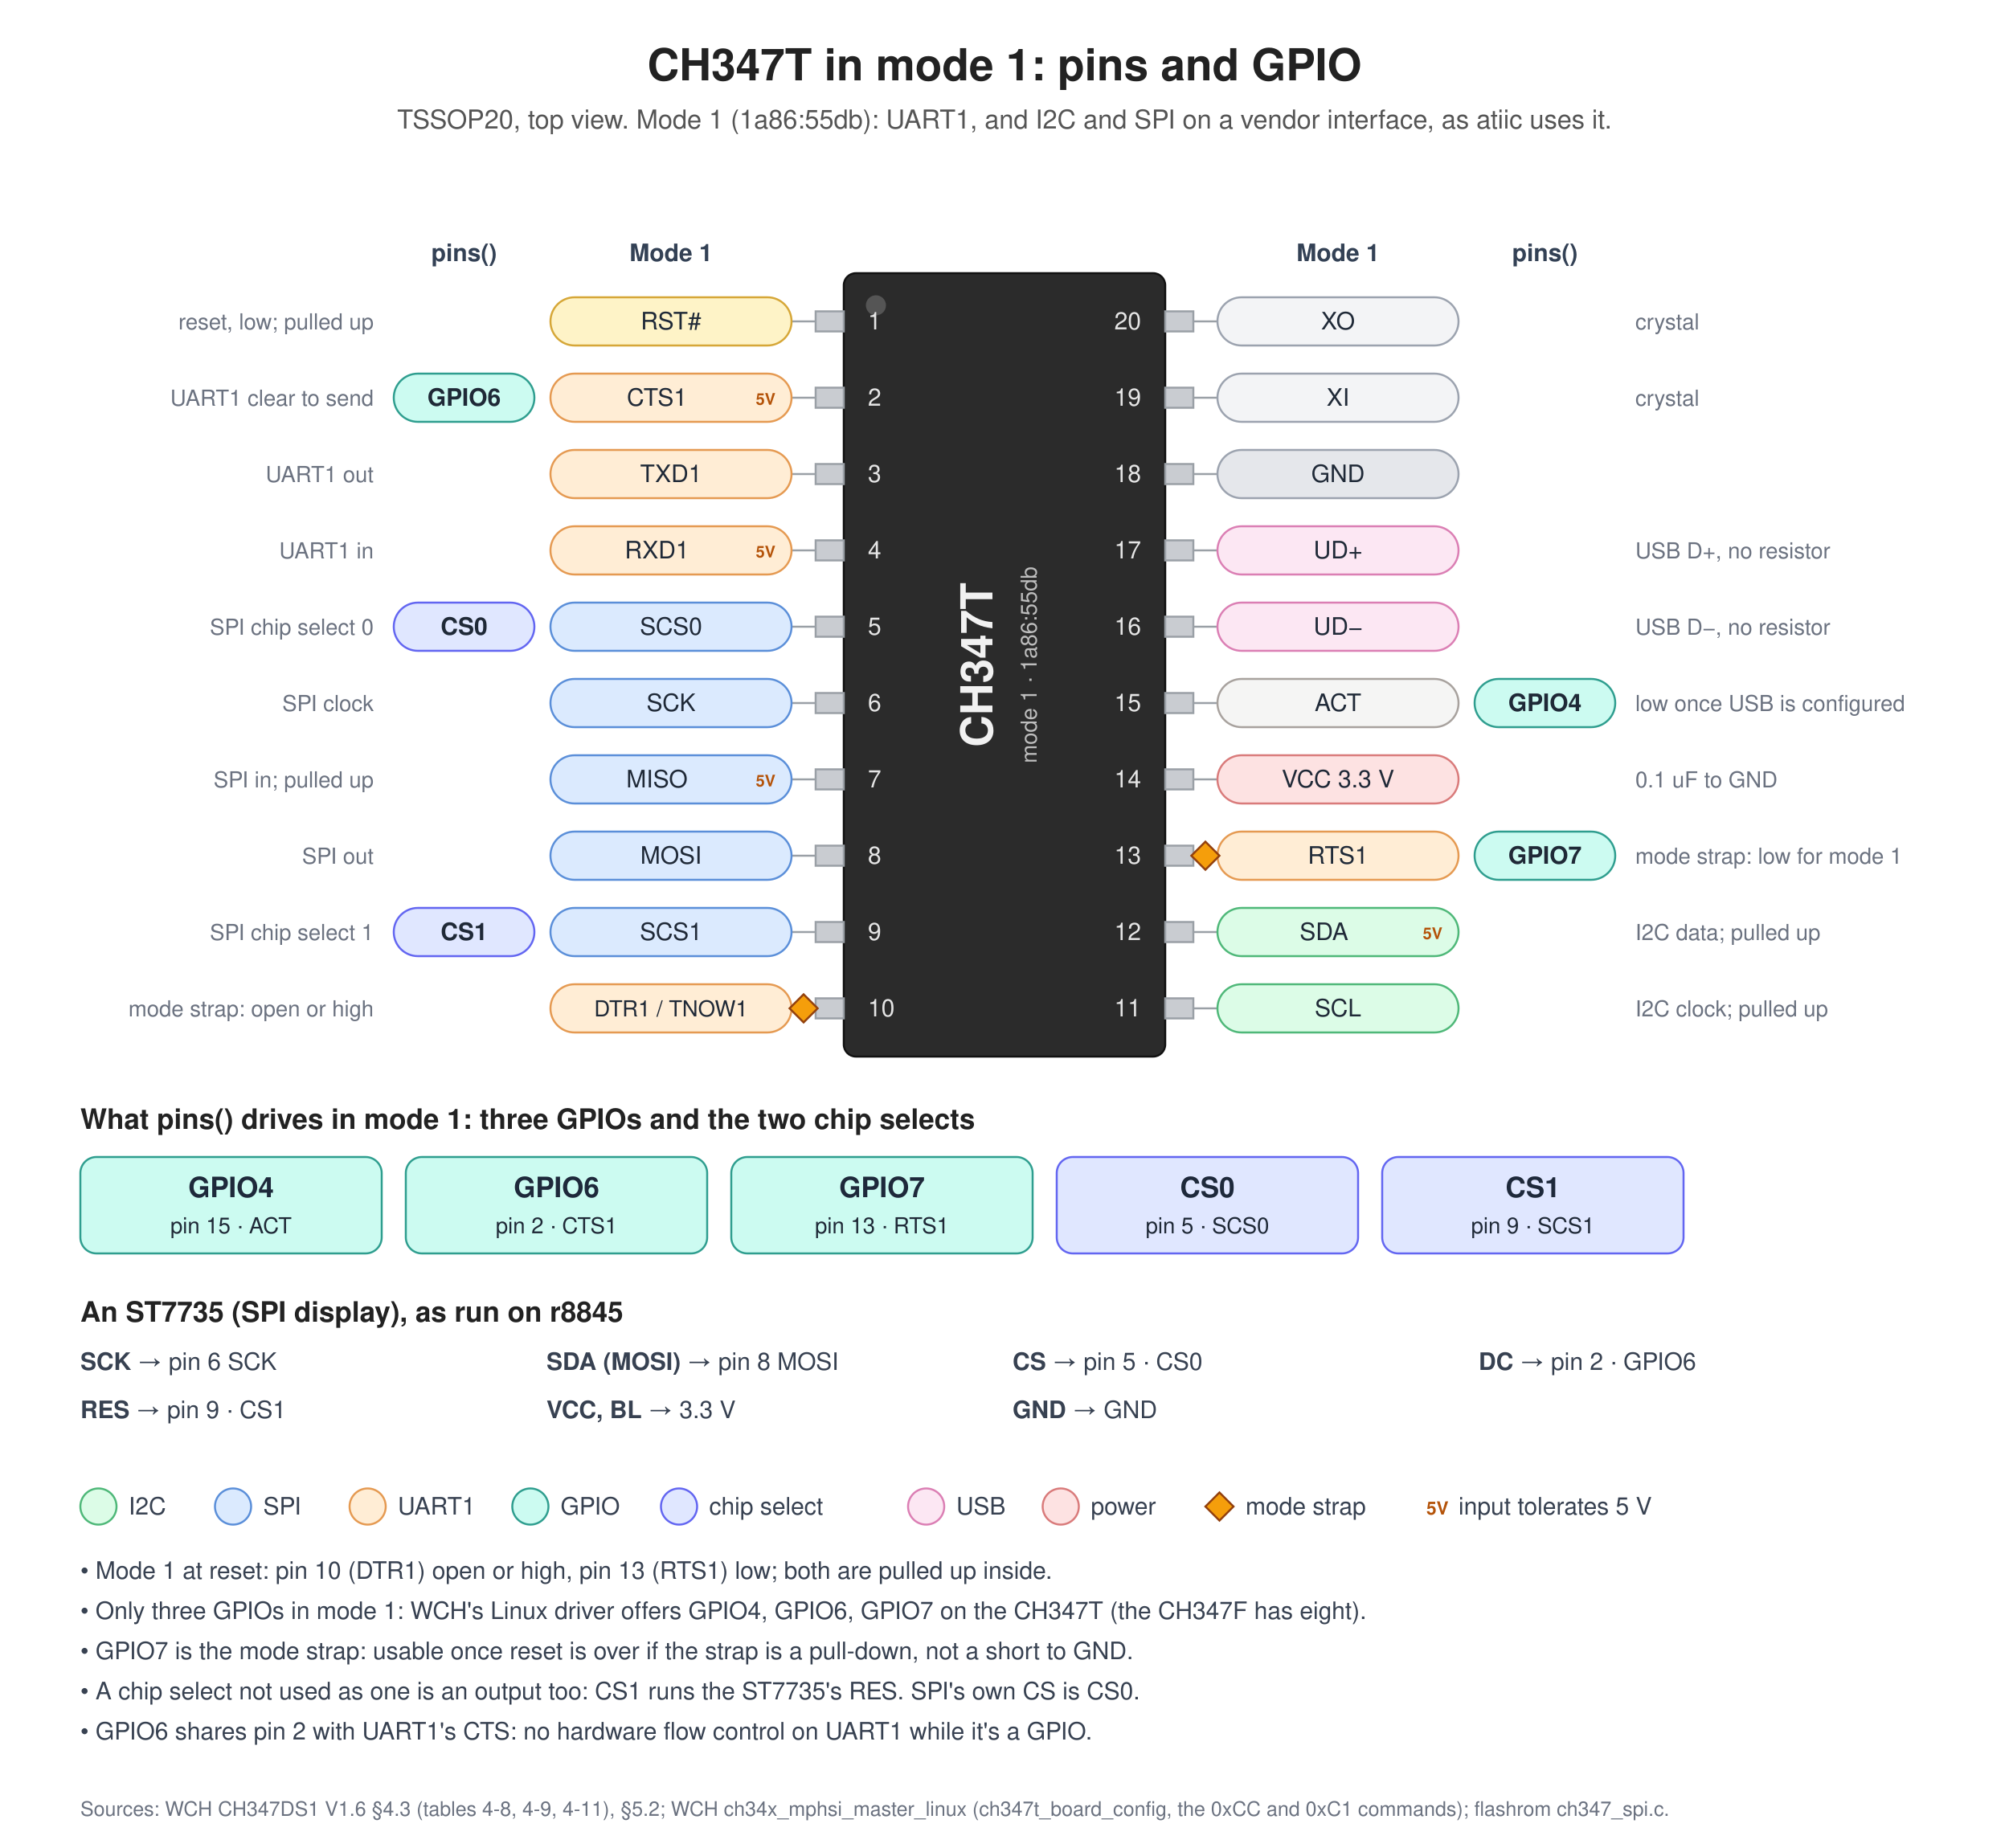
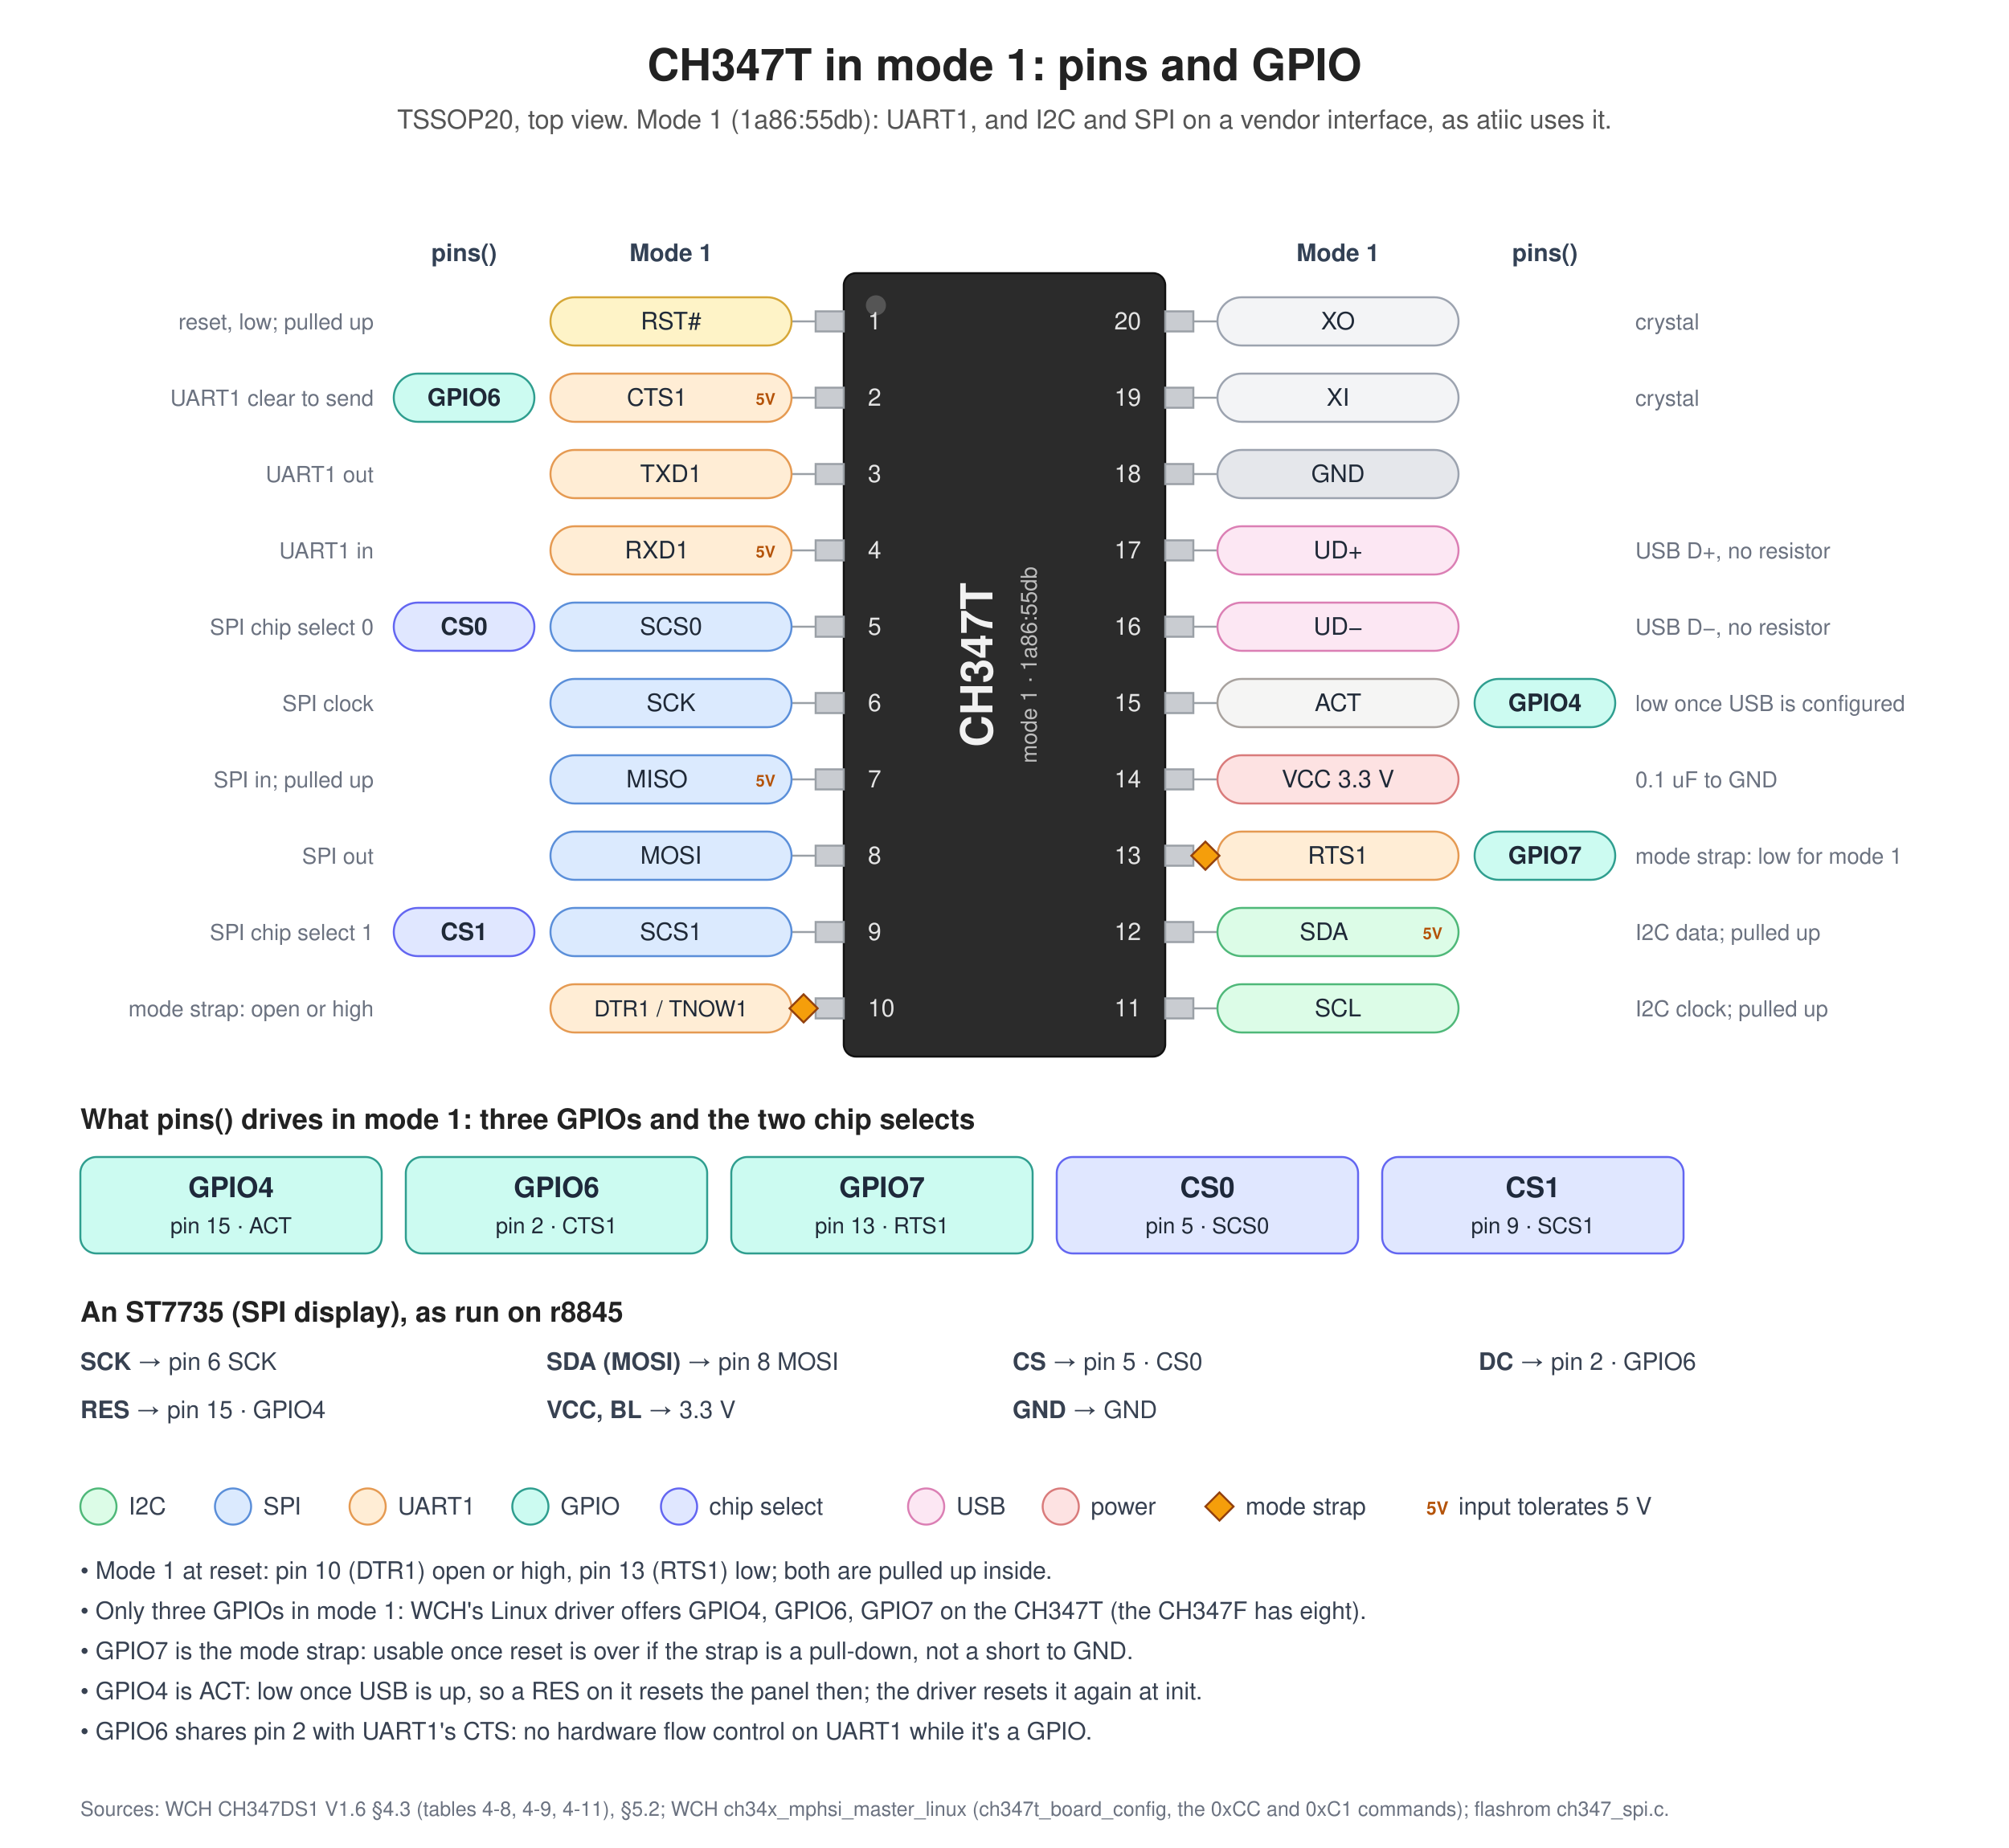
<svg xmlns="http://www.w3.org/2000/svg" viewBox="0 0 1000 920" width="1000" height="920" font-family="Helvetica, Arial, sans-serif">
  <rect width="1000" height="920" fill="#ffffff" />
  <text x="500.0" y="40" text-anchor="middle" font-size="22" font-weight="bold" fill="#222">CH347T in mode 1: pins and GPIO</text>
  <text x="500.0" y="64" text-anchor="middle" font-size="13" fill="#555">TSSOP20, top view. Mode 1 (1a86:55db): UART1, and I2C and SPI on a vendor interface, as atiic uses it.</text>
  <text x="334.0" y="130" text-anchor="middle" font-size="12" font-weight="bold" fill="#334155">Mode 1</text>
  <text x="231.0" y="130" text-anchor="middle" font-size="12" font-weight="bold" fill="#334155">pins()</text>
  <text x="666.0" y="130" text-anchor="middle" font-size="12" font-weight="bold" fill="#334155">Mode 1</text>
  <text x="769.0" y="130" text-anchor="middle" font-size="12" font-weight="bold" fill="#334155">pins()</text>
  <rect x="420" y="136" width="160" height="390" rx="6" fill="#2b2b2b" stroke="#111" />
  <circle cx="436" cy="152" r="5" fill="#555" />
  <text transform="translate(494.0 331.0) rotate(-90)" text-anchor="middle" font-size="22" font-weight="bold" fill="#f1f1f1">CH347T</text>
  <text transform="translate(516.0 331.0) rotate(-90)" text-anchor="middle" font-size="11" fill="#bdbdbd">mode 1 · 1a86:55db</text>
  <rect x="406" y="155" width="14" height="10" fill="#c9ccd1" stroke="#9aa0a6" />
  <text x="432" y="164" font-size="12" fill="#e5e5e5">1</text>
  <line x1="406" y1="160" x2="394" y2="160" stroke="#9aa0a6" />
  <rect x="274" y="148" width="120" height="24" rx="12" fill="#fef3c7" stroke="#d6a738" />
  <text x="334.0" y="164" text-anchor="middle" font-size="12" fill="#1f2937">RST#</text>
  <text x="186" y="164" text-anchor="end" font-size="11" fill="#6b7280">reset, low; pulled up</text>
  <rect x="406" y="193" width="14" height="10" fill="#c9ccd1" stroke="#9aa0a6" />
  <text x="432" y="202" font-size="12" fill="#e5e5e5">2</text>
  <line x1="406" y1="198" x2="394" y2="198" stroke="#9aa0a6" />
  <rect x="274" y="186" width="120" height="24" rx="12" fill="#ffedd5" stroke="#e59a52" />
  <text x="327.0" y="202" text-anchor="middle" font-size="12" fill="#1f2937">CTS1</text>
  <text x="386" y="201.5" text-anchor="end" font-size="8" font-weight="bold" fill="#b45309">5V</text>
  <rect x="196" y="186" width="70" height="24" rx="12" fill="#ccfbf1" stroke="#2f9e8f" />
  <text x="231.0" y="202" text-anchor="middle" font-size="12" font-weight="bold" fill="#1f2937">GPIO6</text>
  <text x="186" y="202" text-anchor="end" font-size="11" fill="#6b7280">UART1 clear to send</text>
  <rect x="406" y="231" width="14" height="10" fill="#c9ccd1" stroke="#9aa0a6" />
  <text x="432" y="240" font-size="12" fill="#e5e5e5">3</text>
  <line x1="406" y1="236" x2="394" y2="236" stroke="#9aa0a6" />
  <rect x="274" y="224" width="120" height="24" rx="12" fill="#ffedd5" stroke="#e59a52" />
  <text x="334.0" y="240" text-anchor="middle" font-size="12" fill="#1f2937">TXD1</text>
  <text x="186" y="240" text-anchor="end" font-size="11" fill="#6b7280">UART1 out</text>
  <rect x="406" y="269" width="14" height="10" fill="#c9ccd1" stroke="#9aa0a6" />
  <text x="432" y="278" font-size="12" fill="#e5e5e5">4</text>
  <line x1="406" y1="274" x2="394" y2="274" stroke="#9aa0a6" />
  <rect x="274" y="262" width="120" height="24" rx="12" fill="#ffedd5" stroke="#e59a52" />
  <text x="327.0" y="278" text-anchor="middle" font-size="12" fill="#1f2937">RXD1</text>
  <text x="386" y="277.5" text-anchor="end" font-size="8" font-weight="bold" fill="#b45309">5V</text>
  <text x="186" y="278" text-anchor="end" font-size="11" fill="#6b7280">UART1 in</text>
  <rect x="406" y="307" width="14" height="10" fill="#c9ccd1" stroke="#9aa0a6" />
  <text x="432" y="316" font-size="12" fill="#e5e5e5">5</text>
  <line x1="406" y1="312" x2="394" y2="312" stroke="#9aa0a6" />
  <rect x="274" y="300" width="120" height="24" rx="12" fill="#dbeafe" stroke="#5b8fd9" />
  <text x="334.0" y="316" text-anchor="middle" font-size="12" fill="#1f2937">SCS0</text>
  <rect x="196" y="300" width="70" height="24" rx="12" fill="#e0e7ff" stroke="#6366f1" />
  <text x="231.0" y="316" text-anchor="middle" font-size="12" font-weight="bold" fill="#1f2937">CS0</text>
  <text x="186" y="316" text-anchor="end" font-size="11" fill="#6b7280">SPI chip select 0</text>
  <rect x="406" y="345" width="14" height="10" fill="#c9ccd1" stroke="#9aa0a6" />
  <text x="432" y="354" font-size="12" fill="#e5e5e5">6</text>
  <line x1="406" y1="350" x2="394" y2="350" stroke="#9aa0a6" />
  <rect x="274" y="338" width="120" height="24" rx="12" fill="#dbeafe" stroke="#5b8fd9" />
  <text x="334.0" y="354" text-anchor="middle" font-size="12" fill="#1f2937">SCK</text>
  <text x="186" y="354" text-anchor="end" font-size="11" fill="#6b7280">SPI clock</text>
  <rect x="406" y="383" width="14" height="10" fill="#c9ccd1" stroke="#9aa0a6" />
  <text x="432" y="392" font-size="12" fill="#e5e5e5">7</text>
  <line x1="406" y1="388" x2="394" y2="388" stroke="#9aa0a6" />
  <rect x="274" y="376" width="120" height="24" rx="12" fill="#dbeafe" stroke="#5b8fd9" />
  <text x="327.0" y="392" text-anchor="middle" font-size="12" fill="#1f2937">MISO</text>
  <text x="386" y="391.5" text-anchor="end" font-size="8" font-weight="bold" fill="#b45309">5V</text>
  <text x="186" y="392" text-anchor="end" font-size="11" fill="#6b7280">SPI in; pulled up</text>
  <rect x="406" y="421" width="14" height="10" fill="#c9ccd1" stroke="#9aa0a6" />
  <text x="432" y="430" font-size="12" fill="#e5e5e5">8</text>
  <line x1="406" y1="426" x2="394" y2="426" stroke="#9aa0a6" />
  <rect x="274" y="414" width="120" height="24" rx="12" fill="#dbeafe" stroke="#5b8fd9" />
  <text x="334.0" y="430" text-anchor="middle" font-size="12" fill="#1f2937">MOSI</text>
  <text x="186" y="430" text-anchor="end" font-size="11" fill="#6b7280">SPI out</text>
  <rect x="406" y="459" width="14" height="10" fill="#c9ccd1" stroke="#9aa0a6" />
  <text x="432" y="468" font-size="12" fill="#e5e5e5">9</text>
  <line x1="406" y1="464" x2="394" y2="464" stroke="#9aa0a6" />
  <rect x="274" y="452" width="120" height="24" rx="12" fill="#dbeafe" stroke="#5b8fd9" />
  <text x="334.0" y="468" text-anchor="middle" font-size="12" fill="#1f2937">SCS1</text>
  <rect x="196" y="452" width="70" height="24" rx="12" fill="#e0e7ff" stroke="#6366f1" />
  <text x="231.0" y="468" text-anchor="middle" font-size="12" font-weight="bold" fill="#1f2937">CS1</text>
  <text x="186" y="468" text-anchor="end" font-size="11" fill="#6b7280">SPI chip select 1</text>
  <rect x="406" y="497" width="14" height="10" fill="#c9ccd1" stroke="#9aa0a6" />
  <text x="432" y="506" font-size="12" fill="#e5e5e5">10</text>
  <line x1="406" y1="502" x2="394" y2="502" stroke="#9aa0a6" />
  <rect x="274" y="490" width="120" height="24" rx="12" fill="#ffedd5" stroke="#e59a52" />
  <text x="334.0" y="506" text-anchor="middle" font-size="11" fill="#1f2937">DTR1 / TNOW1</text>
  <text x="186" y="506" text-anchor="end" font-size="11" fill="#6b7280">mode strap: open or high</text>
  <path d="M400 495 L407 502 L400 509 L393 502 Z" fill="#f59e0b" stroke="#92400e" />
  <rect x="580" y="497" width="14" height="10" fill="#c9ccd1" stroke="#9aa0a6" />
  <text x="568" y="506" text-anchor="end" font-size="12" fill="#e5e5e5">11</text>
  <line x1="594" y1="502" x2="606" y2="502" stroke="#9aa0a6" />
  <rect x="606" y="490" width="120" height="24" rx="12" fill="#dcfce7" stroke="#4fb879" />
  <text x="666.0" y="506" text-anchor="middle" font-size="12" fill="#1f2937">SCL</text>
  <text x="814" y="506" font-size="11" fill="#6b7280">I2C clock; pulled up</text>
  <rect x="580" y="459" width="14" height="10" fill="#c9ccd1" stroke="#9aa0a6" />
  <text x="568" y="468" text-anchor="end" font-size="12" fill="#e5e5e5">12</text>
  <line x1="594" y1="464" x2="606" y2="464" stroke="#9aa0a6" />
  <rect x="606" y="452" width="120" height="24" rx="12" fill="#dcfce7" stroke="#4fb879" />
  <text x="659.0" y="468" text-anchor="middle" font-size="12" fill="#1f2937">SDA</text>
  <text x="718" y="467.5" text-anchor="end" font-size="8" font-weight="bold" fill="#b45309">5V</text>
  <text x="814" y="468" font-size="11" fill="#6b7280">I2C data; pulled up</text>
  <rect x="580" y="421" width="14" height="10" fill="#c9ccd1" stroke="#9aa0a6" />
  <text x="568" y="430" text-anchor="end" font-size="12" fill="#e5e5e5">13</text>
  <line x1="594" y1="426" x2="606" y2="426" stroke="#9aa0a6" />
  <rect x="606" y="414" width="120" height="24" rx="12" fill="#ffedd5" stroke="#e59a52" />
  <text x="666.0" y="430" text-anchor="middle" font-size="12" fill="#1f2937">RTS1</text>
  <rect x="734" y="414" width="70" height="24" rx="12" fill="#ccfbf1" stroke="#2f9e8f" />
  <text x="769.0" y="430" text-anchor="middle" font-size="12" font-weight="bold" fill="#1f2937">GPIO7</text>
  <text x="814" y="430" font-size="11" fill="#6b7280">mode strap: low for mode 1</text>
  <path d="M600 419 L607 426 L600 433 L593 426 Z" fill="#f59e0b" stroke="#92400e" />
  <rect x="580" y="383" width="14" height="10" fill="#c9ccd1" stroke="#9aa0a6" />
  <text x="568" y="392" text-anchor="end" font-size="12" fill="#e5e5e5">14</text>
  <line x1="594" y1="388" x2="606" y2="388" stroke="#9aa0a6" />
  <rect x="606" y="376" width="120" height="24" rx="12" fill="#fde2e2" stroke="#d97b7b" />
  <text x="666.0" y="392" text-anchor="middle" font-size="12" fill="#1f2937">VCC 3.3 V</text>
  <text x="814" y="392" font-size="11" fill="#6b7280">0.1 uF to GND</text>
  <rect x="580" y="345" width="14" height="10" fill="#c9ccd1" stroke="#9aa0a6" />
  <text x="568" y="354" text-anchor="end" font-size="12" fill="#e5e5e5">15</text>
  <line x1="594" y1="350" x2="606" y2="350" stroke="#9aa0a6" />
  <rect x="606" y="338" width="120" height="24" rx="12" fill="#f5f5f4" stroke="#a8a29e" />
  <text x="666.0" y="354" text-anchor="middle" font-size="12" fill="#1f2937">ACT</text>
  <rect x="734" y="338" width="70" height="24" rx="12" fill="#ccfbf1" stroke="#2f9e8f" />
  <text x="769.0" y="354" text-anchor="middle" font-size="12" font-weight="bold" fill="#1f2937">GPIO4</text>
  <text x="814" y="354" font-size="11" fill="#6b7280">low once USB is configured</text>
  <rect x="580" y="307" width="14" height="10" fill="#c9ccd1" stroke="#9aa0a6" />
  <text x="568" y="316" text-anchor="end" font-size="12" fill="#e5e5e5">16</text>
  <line x1="594" y1="312" x2="606" y2="312" stroke="#9aa0a6" />
  <rect x="606" y="300" width="120" height="24" rx="12" fill="#fce7f3" stroke="#db7fb4" />
  <text x="666.0" y="316" text-anchor="middle" font-size="12" fill="#1f2937">UD−</text>
  <text x="814" y="316" font-size="11" fill="#6b7280">USB D−, no resistor</text>
  <rect x="580" y="269" width="14" height="10" fill="#c9ccd1" stroke="#9aa0a6" />
  <text x="568" y="278" text-anchor="end" font-size="12" fill="#e5e5e5">17</text>
  <line x1="594" y1="274" x2="606" y2="274" stroke="#9aa0a6" />
  <rect x="606" y="262" width="120" height="24" rx="12" fill="#fce7f3" stroke="#db7fb4" />
  <text x="666.0" y="278" text-anchor="middle" font-size="12" fill="#1f2937">UD+</text>
  <text x="814" y="278" font-size="11" fill="#6b7280">USB D+, no resistor</text>
  <rect x="580" y="231" width="14" height="10" fill="#c9ccd1" stroke="#9aa0a6" />
  <text x="568" y="240" text-anchor="end" font-size="12" fill="#e5e5e5">18</text>
  <line x1="594" y1="236" x2="606" y2="236" stroke="#9aa0a6" />
  <rect x="606" y="224" width="120" height="24" rx="12" fill="#e5e7eb" stroke="#9ca3af" />
  <text x="666.0" y="240" text-anchor="middle" font-size="12" fill="#1f2937">GND</text>
  <rect x="580" y="193" width="14" height="10" fill="#c9ccd1" stroke="#9aa0a6" />
  <text x="568" y="202" text-anchor="end" font-size="12" fill="#e5e5e5">19</text>
  <line x1="594" y1="198" x2="606" y2="198" stroke="#9aa0a6" />
  <rect x="606" y="186" width="120" height="24" rx="12" fill="#f3f4f6" stroke="#9ca3af" />
  <text x="666.0" y="202" text-anchor="middle" font-size="12" fill="#1f2937">XI</text>
  <text x="814" y="202" font-size="11" fill="#6b7280">crystal</text>
  <rect x="580" y="155" width="14" height="10" fill="#c9ccd1" stroke="#9aa0a6" />
  <text x="568" y="164" text-anchor="end" font-size="12" fill="#e5e5e5">20</text>
  <line x1="594" y1="160" x2="606" y2="160" stroke="#9aa0a6" />
  <rect x="606" y="148" width="120" height="24" rx="12" fill="#f3f4f6" stroke="#9ca3af" />
  <text x="666.0" y="164" text-anchor="middle" font-size="12" fill="#1f2937">XO</text>
  <text x="814" y="164" font-size="11" fill="#6b7280">crystal</text>
  <text x="40" y="562" font-size="14" font-weight="bold" fill="#222">What pins() drives in mode 1: three GPIOs and the two chip selects</text>
  <rect x="40" y="576" width="150" height="48" rx="8" fill="#ccfbf1" stroke="#2f9e8f" />
  <text x="115.0" y="596" text-anchor="middle" font-size="14" font-weight="bold" fill="#1e293b">GPIO4</text>
  <text x="115.0" y="614" text-anchor="middle" font-size="11" fill="#1f2937">pin 15 · ACT</text>
  <rect x="202" y="576" width="150" height="48" rx="8" fill="#ccfbf1" stroke="#2f9e8f" />
  <text x="277.0" y="596" text-anchor="middle" font-size="14" font-weight="bold" fill="#1e293b">GPIO6</text>
  <text x="277.0" y="614" text-anchor="middle" font-size="11" fill="#1f2937">pin 2 · CTS1</text>
  <rect x="364" y="576" width="150" height="48" rx="8" fill="#ccfbf1" stroke="#2f9e8f" />
  <text x="439.0" y="596" text-anchor="middle" font-size="14" font-weight="bold" fill="#1e293b">GPIO7</text>
  <text x="439.0" y="614" text-anchor="middle" font-size="11" fill="#1f2937">pin 13 · RTS1</text>
  <rect x="526" y="576" width="150" height="48" rx="8" fill="#e0e7ff" stroke="#6366f1" />
  <text x="601.0" y="596" text-anchor="middle" font-size="14" font-weight="bold" fill="#1e293b">CS0</text>
  <text x="601.0" y="614" text-anchor="middle" font-size="11" fill="#1f2937">pin 5 · SCS0</text>
  <rect x="688" y="576" width="150" height="48" rx="8" fill="#e0e7ff" stroke="#6366f1" />
  <text x="763.0" y="596" text-anchor="middle" font-size="14" font-weight="bold" fill="#1e293b">CS1</text>
  <text x="763.0" y="614" text-anchor="middle" font-size="11" fill="#1f2937">pin 9 · SCS1</text>
  <text x="40" y="658" font-size="14" font-weight="bold" fill="#222">An ST7735 (SPI display), as run on r8845</text>
  <text x="40" y="682" font-size="12" fill="#374151">
    <tspan font-weight="bold">SCK</tspan> → pin 6 SCK</text>
  <text x="272" y="682" font-size="12" fill="#374151">
    <tspan font-weight="bold">SDA (MOSI)</tspan> → pin 8 MOSI</text>
  <text x="504" y="682" font-size="12" fill="#374151">
    <tspan font-weight="bold">CS</tspan> → pin 5 · CS0</text>
  <text x="736" y="682" font-size="12" fill="#374151">
    <tspan font-weight="bold">DC</tspan> → pin 2 · GPIO6</text>
  <text x="40" y="706" font-size="12" fill="#374151">
-     <tspan font-weight="bold">RES</tspan> → pin 9 · CS1</text>
+     <tspan font-weight="bold">RES</tspan> → pin 15 · GPIO4</text>
  <text x="272" y="706" font-size="12" fill="#374151">
    <tspan font-weight="bold">VCC, BL</tspan> → 3.3 V</text>
  <text x="504" y="706" font-size="12" fill="#374151">
    <tspan font-weight="bold">GND</tspan> → GND</text>
  <rect x="40" y="741" width="18" height="18" rx="9" fill="#dcfce7" stroke="#4fb879" />
  <text x="64" y="754" font-size="12" fill="#374151">I2C</text>
  <rect x="107" y="741" width="18" height="18" rx="9" fill="#dbeafe" stroke="#5b8fd9" />
  <text x="131" y="754" font-size="12" fill="#374151">SPI</text>
  <rect x="174" y="741" width="18" height="18" rx="9" fill="#ffedd5" stroke="#e59a52" />
  <text x="198" y="754" font-size="12" fill="#374151">UART1</text>
  <rect x="255" y="741" width="18" height="18" rx="9" fill="#ccfbf1" stroke="#2f9e8f" />
  <text x="279" y="754" font-size="12" fill="#374151">GPIO</text>
  <rect x="329" y="741" width="18" height="18" rx="9" fill="#e0e7ff" stroke="#6366f1" />
  <text x="353" y="754" font-size="12" fill="#374151">chip select</text>
  <rect x="452" y="741" width="18" height="18" rx="9" fill="#fce7f3" stroke="#db7fb4" />
  <text x="476" y="754" font-size="12" fill="#374151">USB</text>
  <rect x="519" y="741" width="18" height="18" rx="9" fill="#fde2e2" stroke="#d97b7b" />
  <text x="543" y="754" font-size="12" fill="#374151">power</text>
  <path d="M607 743 L614 750 L607 757 L600 750 Z" fill="#f59e0b" stroke="#92400e" />
  <text x="620" y="754" font-size="12" fill="#374151">mode strap</text>
  <text x="710" y="754" font-size="9" font-weight="bold" fill="#b45309">5V</text>
  <text x="726" y="754" font-size="12" fill="#374151">input tolerates 5 V</text>
  <text x="40" y="786" font-size="12" fill="#374151">• Mode 1 at reset: pin 10 (DTR1) open or high, pin 13 (RTS1) low; both are pulled up inside.</text>
  <text x="40" y="806" font-size="12" fill="#374151">• Only three GPIOs in mode 1: WCH's Linux driver offers GPIO4, GPIO6, GPIO7 on the CH347T (the CH347F has eight).</text>
  <text x="40" y="826" font-size="12" fill="#374151">• GPIO7 is the mode strap: usable once reset is over if the strap is a pull-down, not a short to GND.</text>
-   <text x="40" y="846" font-size="12" fill="#374151">• A chip select not used as one is an output too: CS1 runs the ST7735's RES. SPI's own CS is CS0.</text>
+   <text x="40" y="846" font-size="12" fill="#374151">• GPIO4 is ACT: low once USB is up, so a RES on it resets the panel then; the driver resets it again at init.</text>
  <text x="40" y="866" font-size="12" fill="#374151">• GPIO6 shares pin 2 with UART1's CTS: no hardware flow control on UART1 while it's a GPIO.</text>
  <text x="40" y="904" font-size="10" fill="#6b7280">Sources: WCH CH347DS1 V1.6 §4.3 (tables 4-8, 4-9, 4-11), §5.2; WCH ch34x_mphsi_master_linux (ch347t_board_config, the 0xCC and 0xC1 commands); flashrom ch347_spi.c.</text>
</svg>
